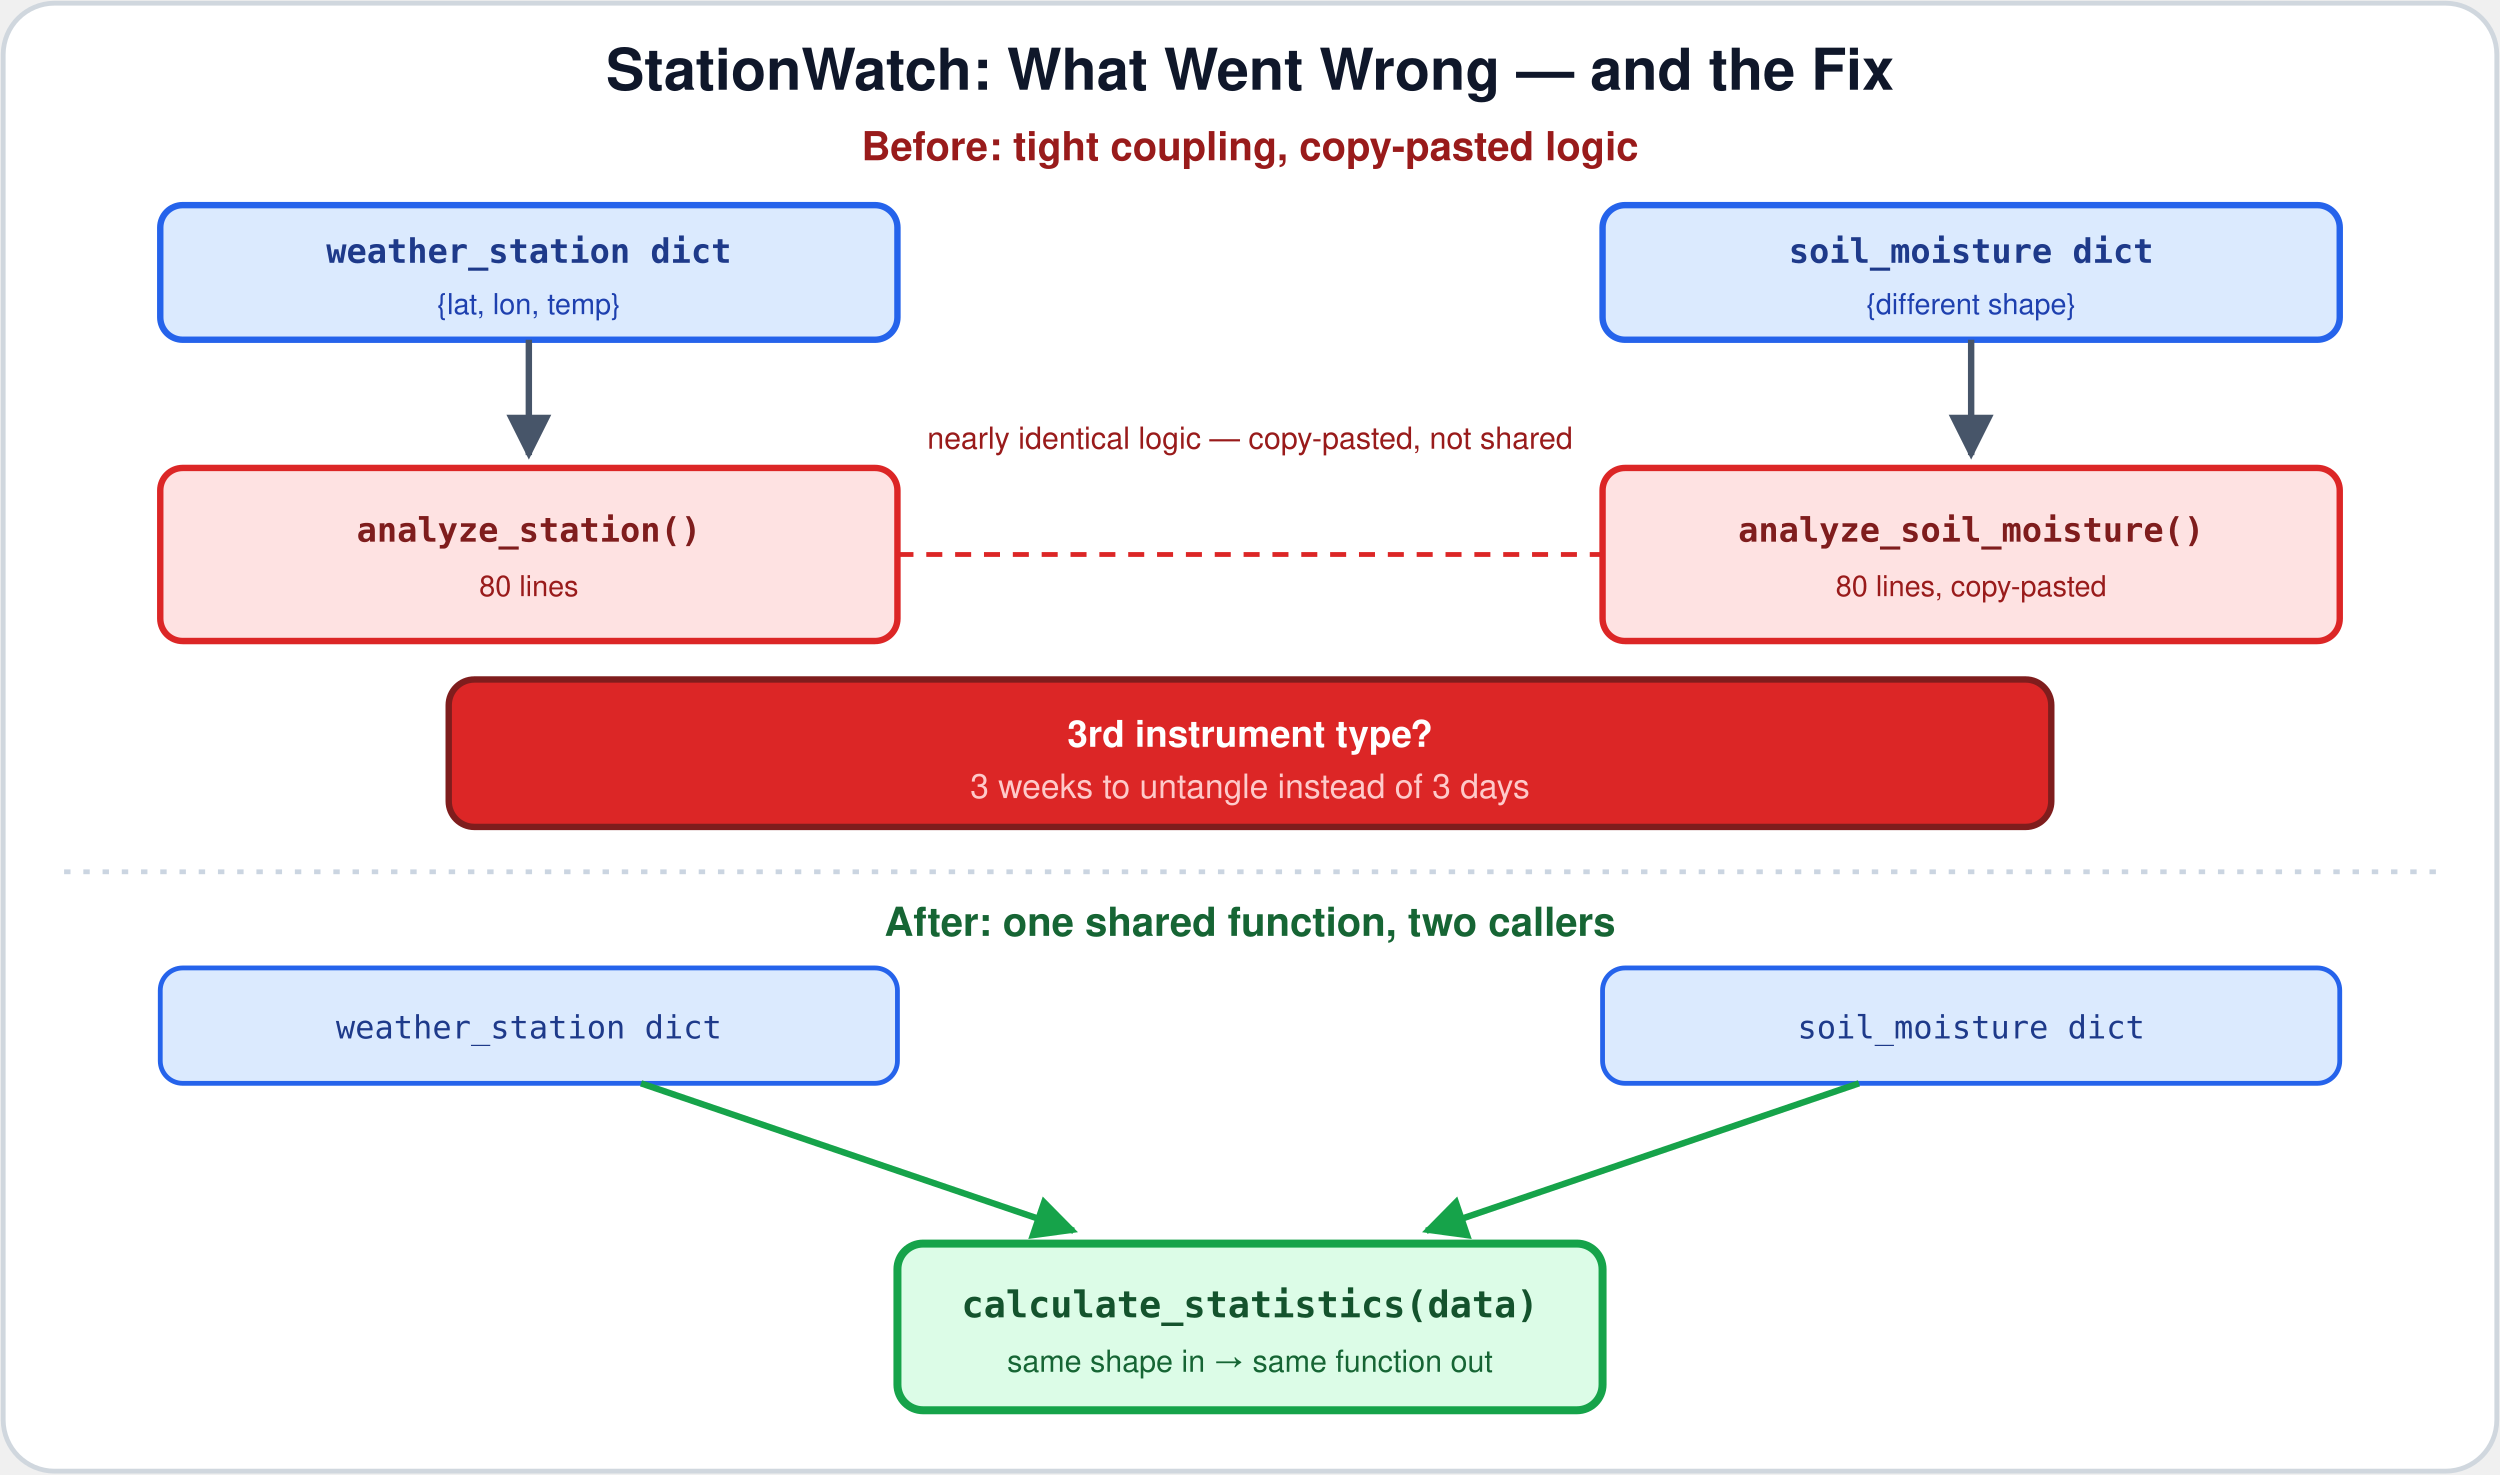
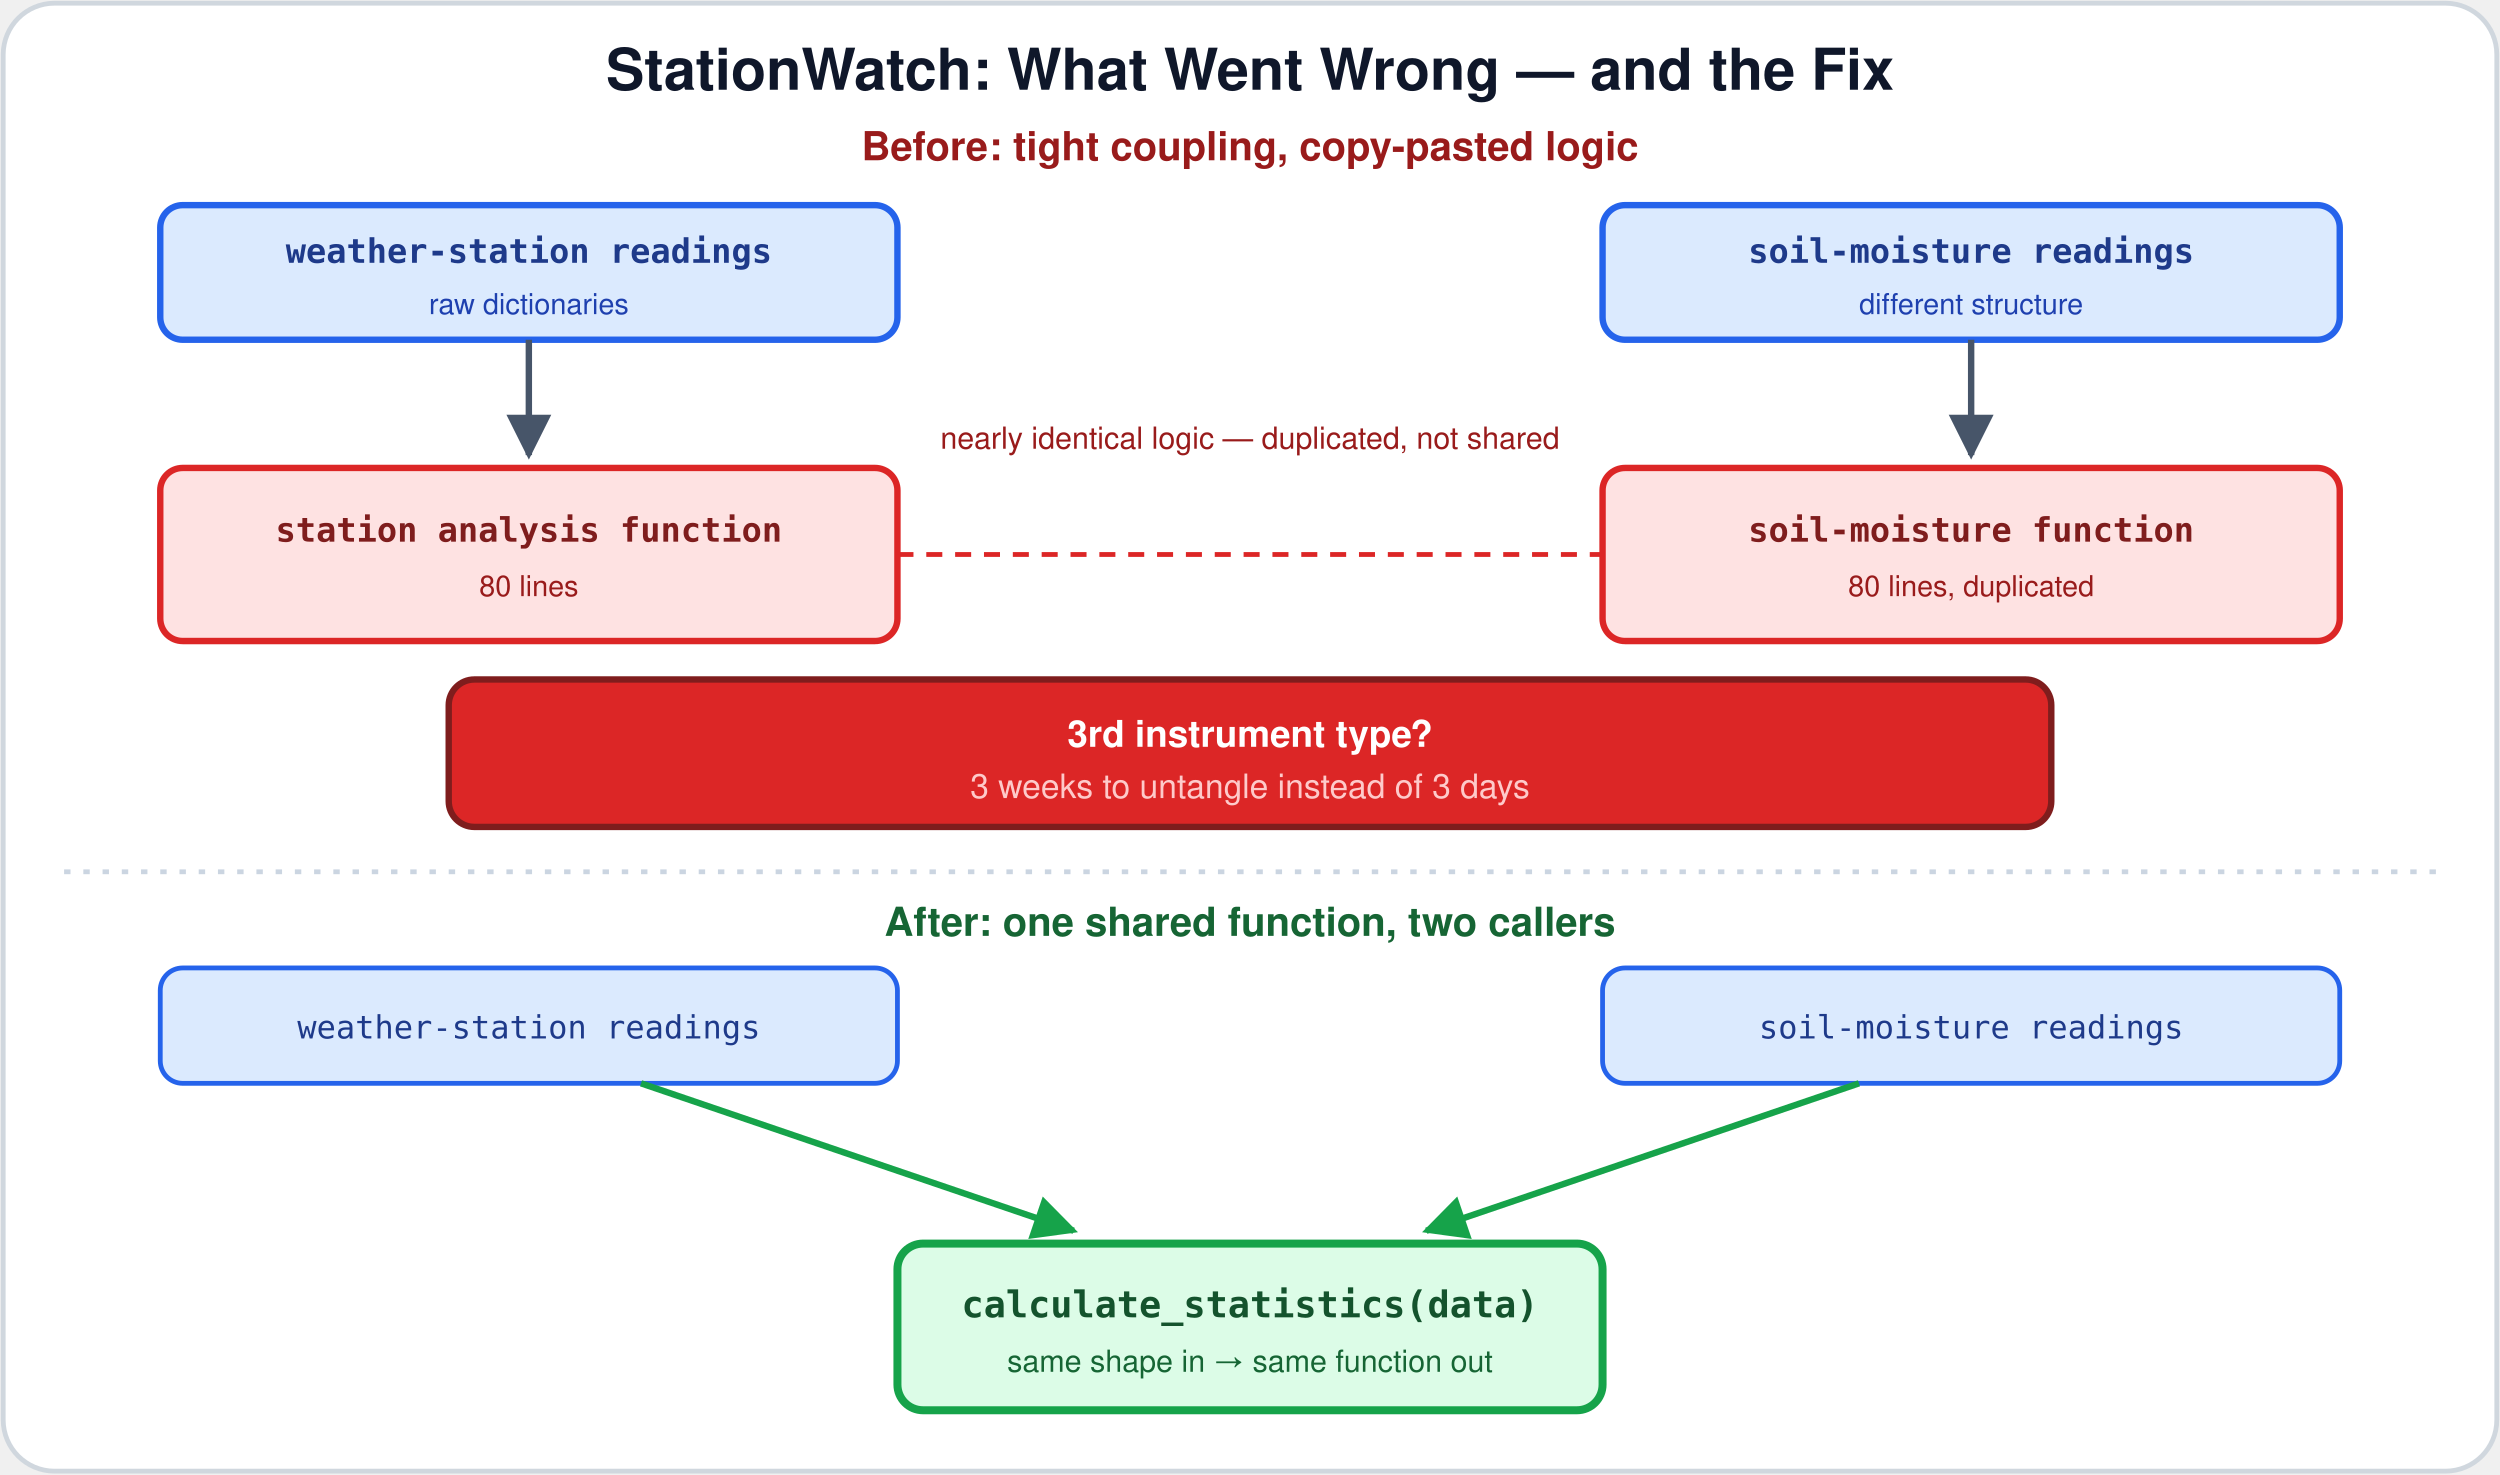
- <svg xmlns="http://www.w3.org/2000/svg" viewBox="0 0 780 460" role="img" aria-label="StationWatch before and after: originally two nearly-identical 80-line functions each reached into a differently-shaped dictionary, making a third instrument type take weeks to add; after the fix, both data shapes feed one shared calculate_statistics function.">
+ <svg xmlns="http://www.w3.org/2000/svg" viewBox="0 0 780 460" role="img" aria-label="StationWatch before and after: originally two nearly-identical 80-line functions, one duplicated from the other, each reached into differently-structured readings, making a third instrument type take weeks to add; after the fix, both data shapes feed one shared calculate_statistics function.">
  <defs>
    <marker id="arrow13" viewBox="0 0 10 10" refX="9" refY="5" markerWidth="7" markerHeight="7" orient="auto-start-reverse">
      <path d="M0,0 L10,5 L0,10 z" fill="#475569" />
    </marker>
    <marker id="arrow13g" viewBox="0 0 10 10" refX="9" refY="5" markerWidth="7" markerHeight="7" orient="auto-start-reverse">
      <path d="M0,0 L10,5 L0,10 z" fill="#16a34a" />
    </marker>
  </defs>
  <rect x="1" y="1" width="778" height="458" rx="16" fill="#ffffff" stroke="#d0d7de" stroke-width="1.5" />
  <text x="390" y="28" text-anchor="middle" font-family="Helvetica, Arial, sans-serif" font-size="18" font-weight="700" fill="#0f172a">StationWatch: What Went Wrong — and the Fix</text>
  <text x="390" y="50" text-anchor="middle" font-family="Helvetica, Arial, sans-serif" font-size="12.5" font-weight="700" fill="#991b1b">Before: tight coupling, copy-pasted logic</text>
  <rect x="50" y="64" width="230" height="42" rx="7" fill="#dbeafe" stroke="#2563eb" stroke-width="2" />
-   <text x="165" y="82" text-anchor="middle" font-family="SFMono-Regular, Consolas, monospace" font-size="10.5" font-weight="700" fill="#1e3a8a">weather_station dict</text>
-   <text x="165" y="98" text-anchor="middle" font-family="Helvetica, Arial, sans-serif" font-size="9" fill="#1e40af">{lat, lon, temp}</text>
+   <text x="165" y="82" text-anchor="middle" font-family="SFMono-Regular, Consolas, monospace" font-size="10.5" font-weight="700" fill="#1e3a8a">weather-station readings</text>
+   <text x="165" y="98" text-anchor="middle" font-family="Helvetica, Arial, sans-serif" font-size="9" fill="#1e40af">raw dictionaries</text>
  <rect x="500" y="64" width="230" height="42" rx="7" fill="#dbeafe" stroke="#2563eb" stroke-width="2" />
-   <text x="615" y="82" text-anchor="middle" font-family="SFMono-Regular, Consolas, monospace" font-size="10.5" font-weight="700" fill="#1e3a8a">soil_moisture dict</text>
-   <text x="615" y="98" text-anchor="middle" font-family="Helvetica, Arial, sans-serif" font-size="9" fill="#1e40af">{different shape}</text>
+   <text x="615" y="82" text-anchor="middle" font-family="SFMono-Regular, Consolas, monospace" font-size="10.5" font-weight="700" fill="#1e3a8a">soil-moisture readings</text>
+   <text x="615" y="98" text-anchor="middle" font-family="Helvetica, Arial, sans-serif" font-size="9" fill="#1e40af">different structure</text>
  <line x1="165" y1="106" x2="165" y2="142" stroke="#475569" stroke-width="2" marker-end="url(#arrow13)" />
  <line x1="615" y1="106" x2="615" y2="142" stroke="#475569" stroke-width="2" marker-end="url(#arrow13)" />
  <rect x="50" y="146" width="230" height="54" rx="7" fill="#fee2e2" stroke="#dc2626" stroke-width="2" />
-   <text x="165" y="169" text-anchor="middle" font-family="SFMono-Regular, Consolas, monospace" font-size="10.5" font-weight="700" fill="#7f1d1d">analyze_station()</text>
+   <text x="165" y="169" text-anchor="middle" font-family="SFMono-Regular, Consolas, monospace" font-size="10.5" font-weight="700" fill="#7f1d1d">station analysis function</text>
  <text x="165" y="186" text-anchor="middle" font-family="Helvetica, Arial, sans-serif" font-size="9" fill="#991b1b">80 lines</text>
  <rect x="500" y="146" width="230" height="54" rx="7" fill="#fee2e2" stroke="#dc2626" stroke-width="2" />
-   <text x="615" y="169" text-anchor="middle" font-family="SFMono-Regular, Consolas, monospace" font-size="10.5" font-weight="700" fill="#7f1d1d">analyze_soil_moisture()</text>
-   <text x="615" y="186" text-anchor="middle" font-family="Helvetica, Arial, sans-serif" font-size="9" fill="#991b1b">80 lines, copy-pasted</text>
+   <text x="615" y="169" text-anchor="middle" font-family="SFMono-Regular, Consolas, monospace" font-size="10.5" font-weight="700" fill="#7f1d1d">soil-moisture function</text>
+   <text x="615" y="186" text-anchor="middle" font-family="Helvetica, Arial, sans-serif" font-size="9" fill="#991b1b">80 lines, duplicated</text>
  <line x1="280" y1="173" x2="500" y2="173" stroke="#dc2626" stroke-width="1.5" stroke-dasharray="5,4" />
-   <text x="390" y="140" text-anchor="middle" font-family="Helvetica, Arial, sans-serif" font-size="9.5" fill="#991b1b">nearly identical logic — copy-pasted, not shared</text>
+   <text x="390" y="140" text-anchor="middle" font-family="Helvetica, Arial, sans-serif" font-size="9.5" fill="#991b1b">nearly identical logic — duplicated, not shared</text>
  <rect x="140" y="212" width="500" height="46" rx="8" fill="#dc2626" stroke="#7f1d1d" stroke-width="2" />
  <text x="390" y="233" text-anchor="middle" font-family="Helvetica, Arial, sans-serif" font-size="11.5" font-weight="700" fill="#ffffff">3rd instrument type?</text>
  <text x="390" y="249" text-anchor="middle" font-family="Helvetica, Arial, sans-serif" font-size="10.5" fill="#fecaca">3 weeks to untangle instead of 3 days</text>
  <line x1="20" y1="272" x2="760" y2="272" stroke="#cbd5e1" stroke-width="1.5" stroke-dasharray="2,4" />
  <text x="390" y="292" text-anchor="middle" font-family="Helvetica, Arial, sans-serif" font-size="12.5" font-weight="700" fill="#166534">After: one shared function, two callers</text>
  <rect x="50" y="302" width="230" height="36" rx="7" fill="#dbeafe" stroke="#2563eb" stroke-width="1.5" />
-   <text x="165" y="324" text-anchor="middle" font-family="SFMono-Regular, Consolas, monospace" font-size="10" fill="#1e3a8a">weather_station dict</text>
+   <text x="165" y="324" text-anchor="middle" font-family="SFMono-Regular, Consolas, monospace" font-size="10" fill="#1e3a8a">weather-station readings</text>
  <rect x="500" y="302" width="230" height="36" rx="7" fill="#dbeafe" stroke="#2563eb" stroke-width="1.5" />
-   <text x="615" y="324" text-anchor="middle" font-family="SFMono-Regular, Consolas, monospace" font-size="10" fill="#1e3a8a">soil_moisture dict</text>
+   <text x="615" y="324" text-anchor="middle" font-family="SFMono-Regular, Consolas, monospace" font-size="10" fill="#1e3a8a">soil-moisture readings</text>
  <line x1="200" y1="338" x2="335" y2="384" stroke="#16a34a" stroke-width="2" marker-end="url(#arrow13g)" />
  <line x1="580" y1="338" x2="445" y2="384" stroke="#16a34a" stroke-width="2" marker-end="url(#arrow13g)" />
  <rect x="280" y="388" width="220" height="52" rx="8" fill="#dcfce7" stroke="#16a34a" stroke-width="2.5" />
  <text x="390" y="411" text-anchor="middle" font-family="SFMono-Regular, Consolas, monospace" font-size="11.5" font-weight="700" fill="#14532d">calculate_statistics(data)</text>
  <text x="390" y="428" text-anchor="middle" font-family="Helvetica, Arial, sans-serif" font-size="9.5" fill="#166534">same shape in → same function out</text>
</svg>
